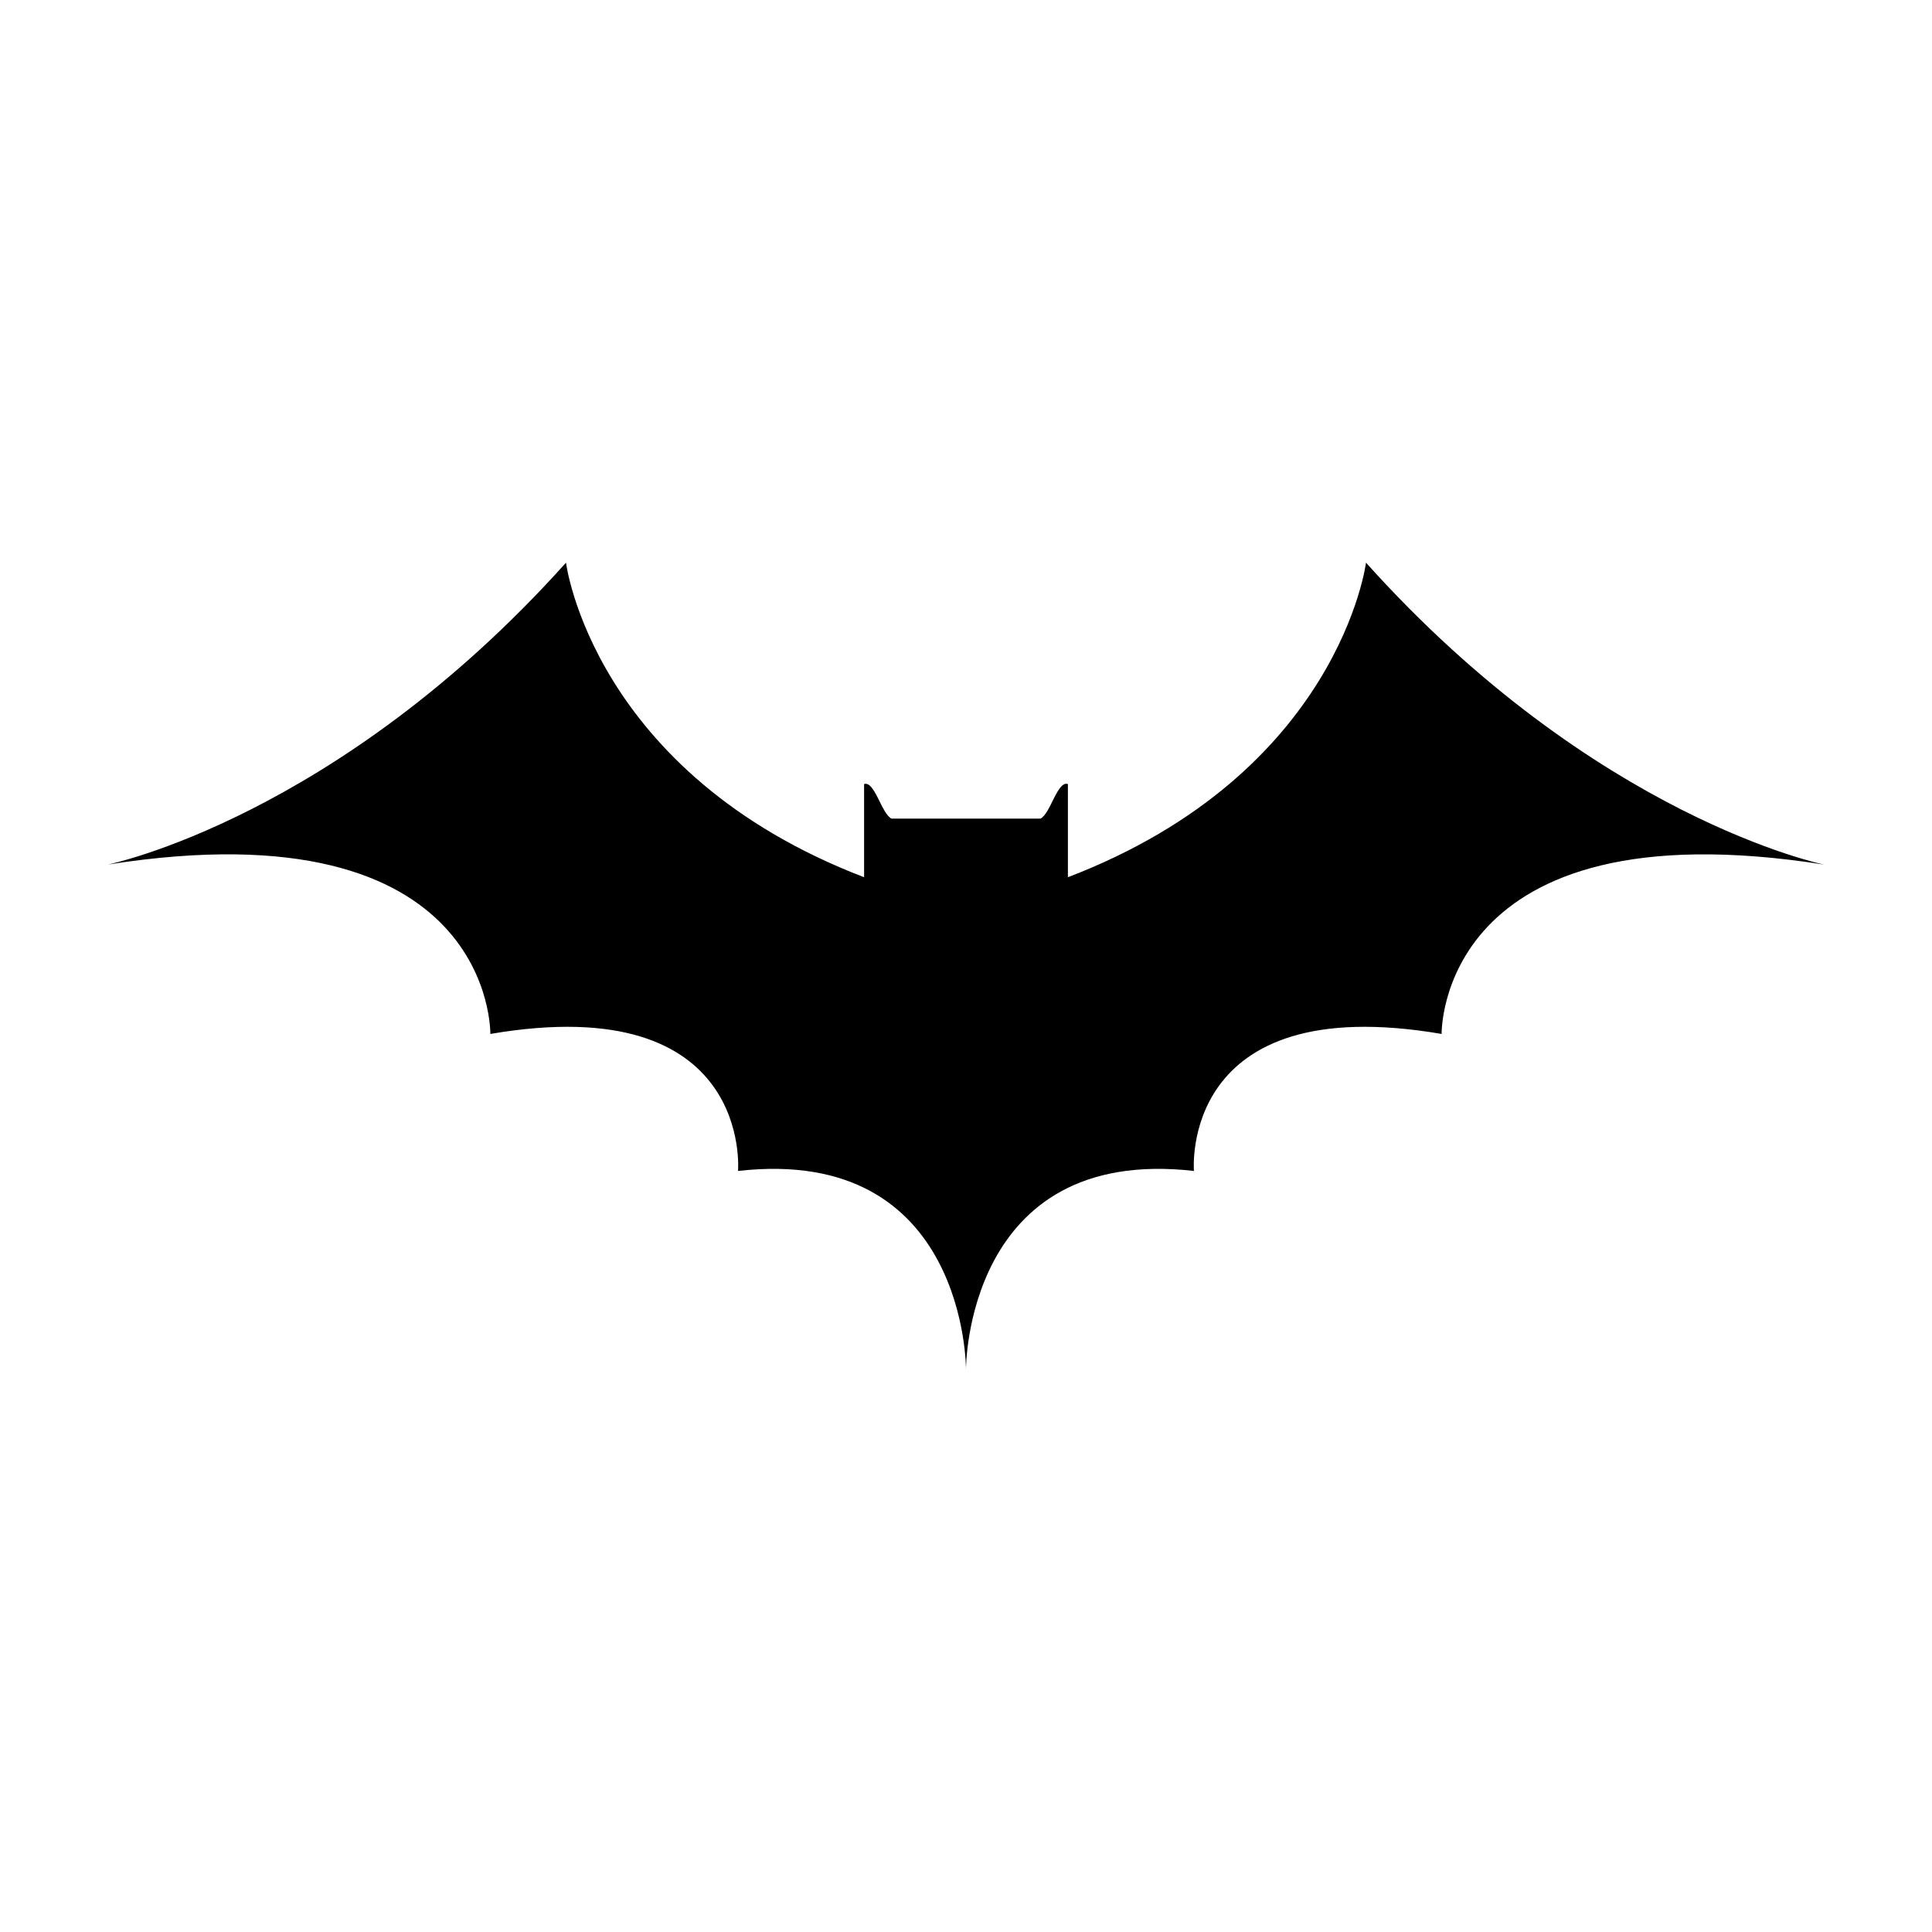
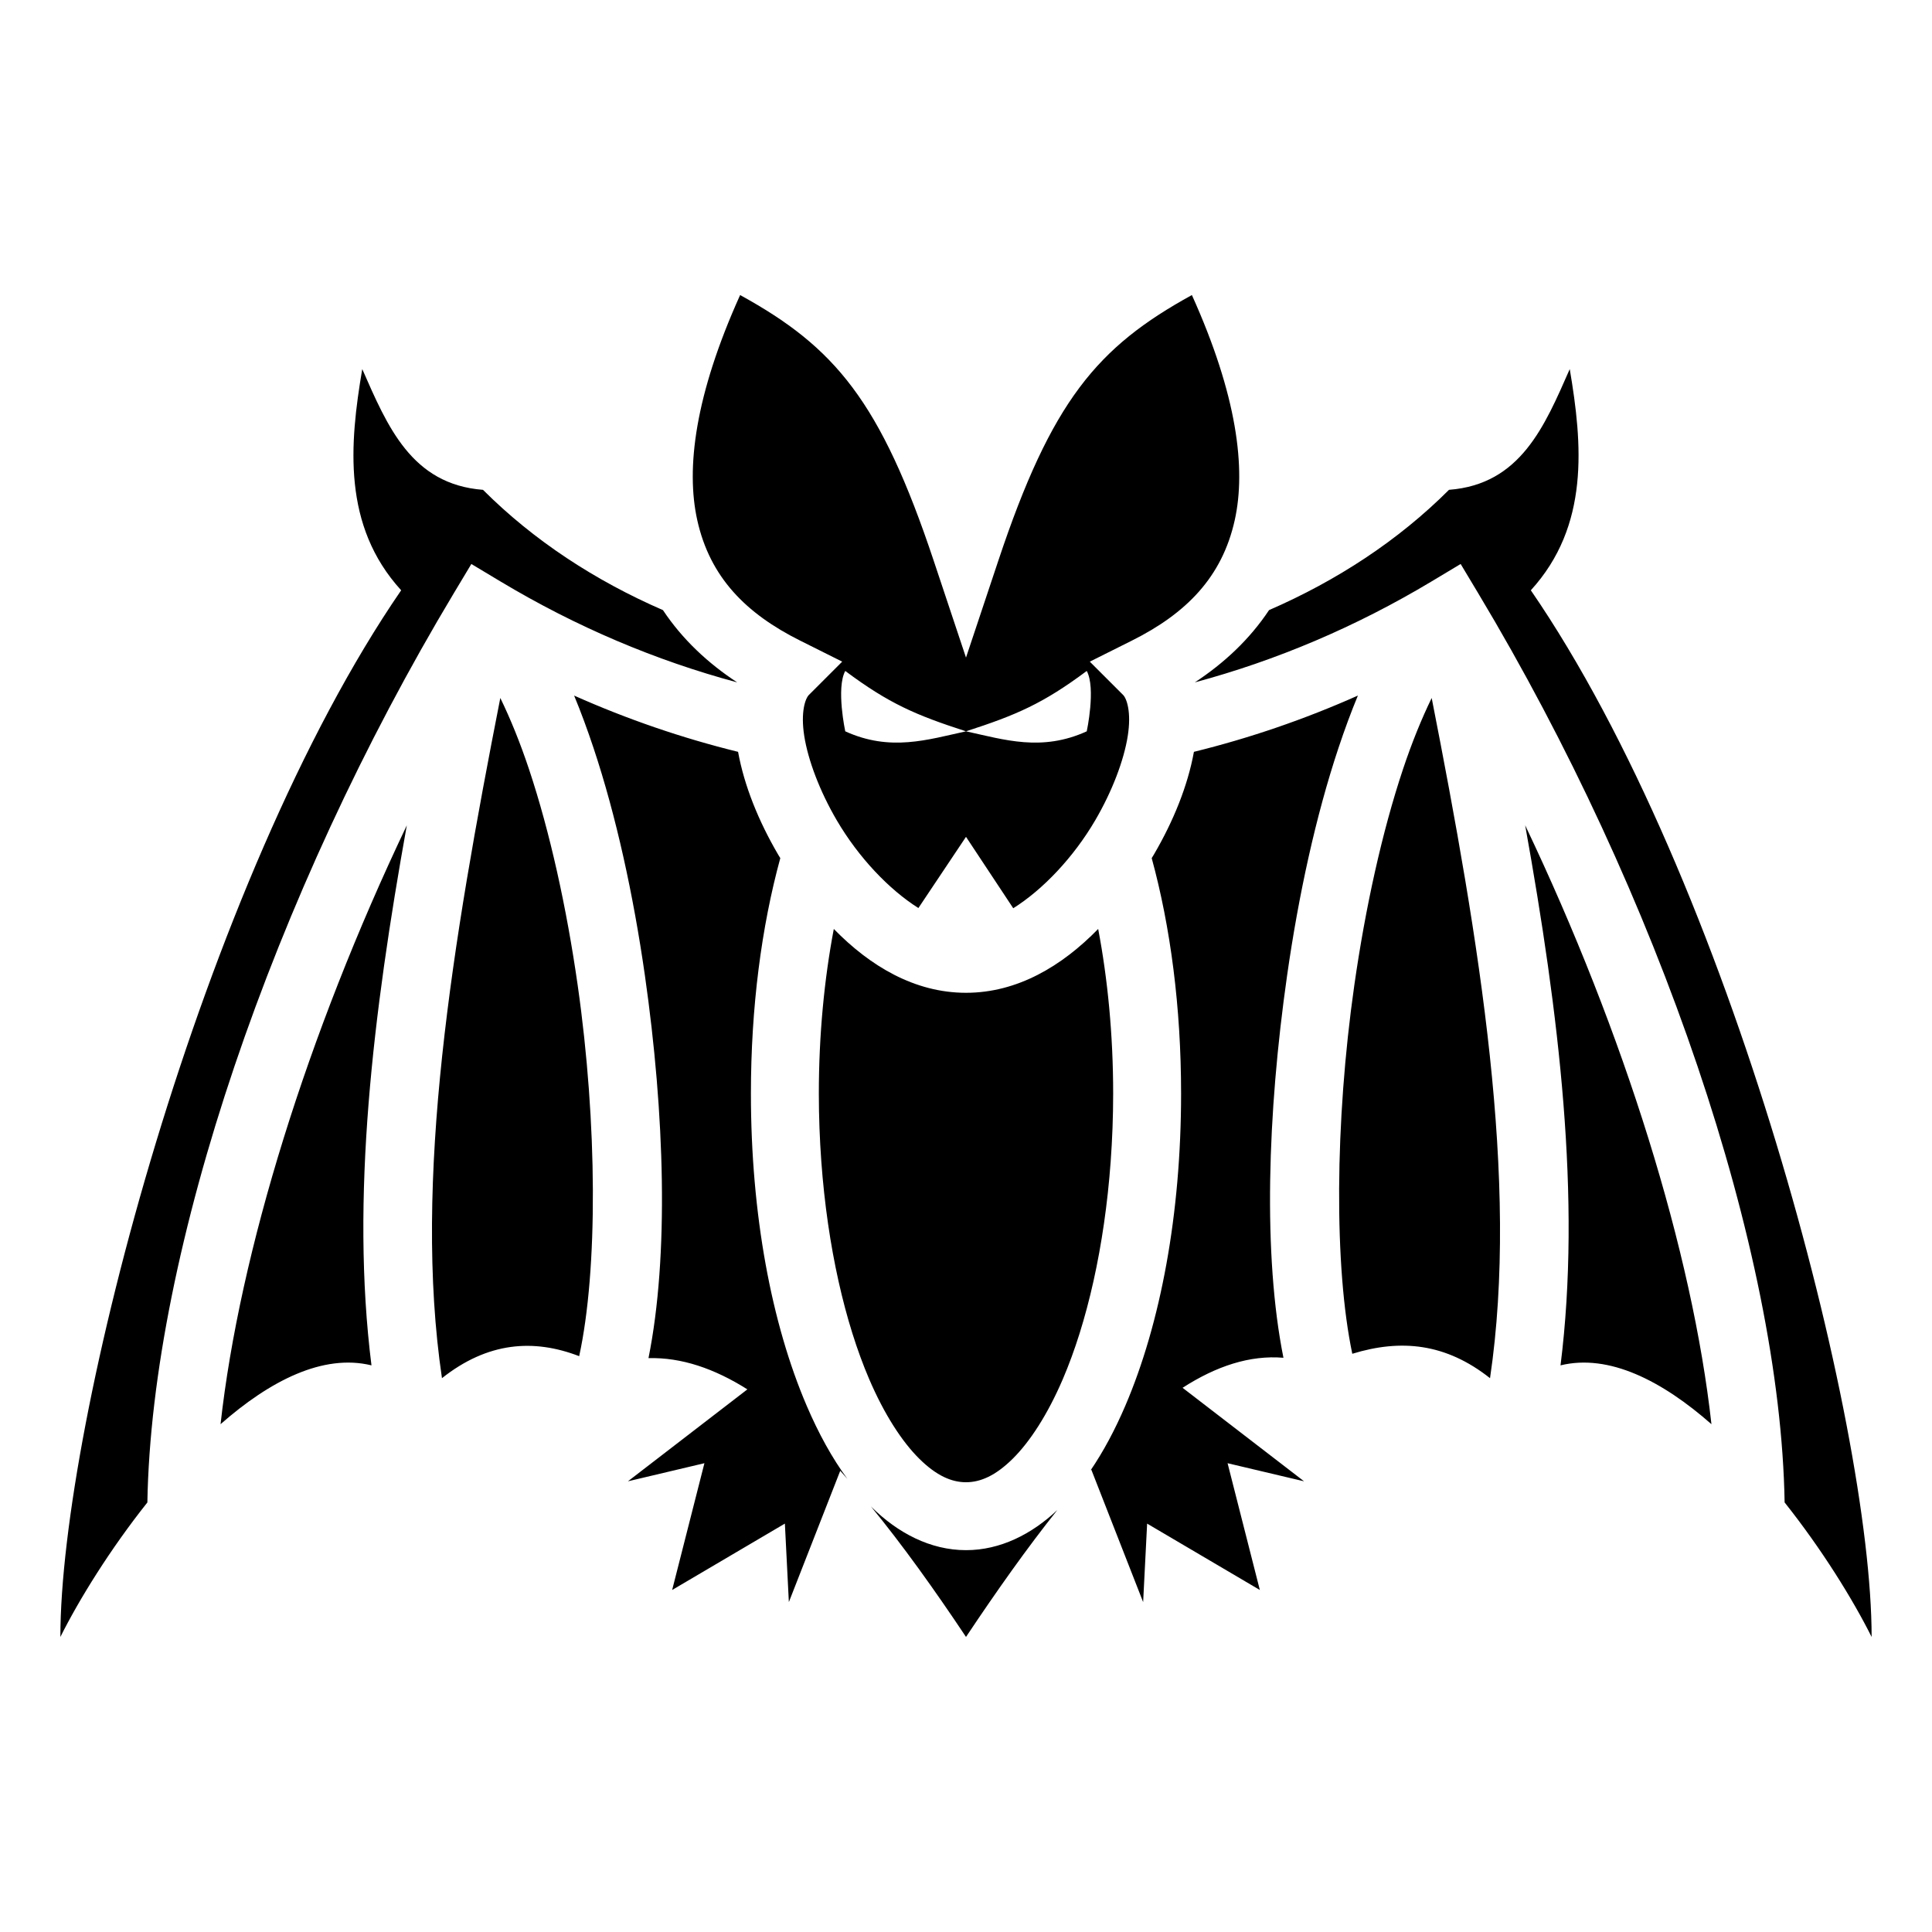
<svg xmlns="http://www.w3.org/2000/svg" viewBox="0 0 512 512">
-   <path d="M362.005 149.115s-7 55.77-79 83.36v-24.69c-2.76-1-4.63 7.88-7.26 9.15h-39.49c-2.63-1.27-4.5-10.11-7.26-9.15v24.69c-72-27.59-79-83.36-79-83.36-60.71 67.68-121.41 80-121.41 80 102.53-16.11 101.36 44.89 101.36 44.89 69.71-11.91 65.64 36.31 65.64 36.31 60.63-6.9 60.41 52.57 60.41 52.57s-.22-59.47 60.41-52.57c0 0-4.07-48.22 65.64-36.31 0 0-1.16-61 101.37-44.88.02.01-60.69-12.33-121.41-80.01z" fill="#000" />
+   <path fill="#000" d="M196.14 78.192c-11.98 26.54-14.398 45.97-11.355 59.664 3.357 15.106 12.85 24.708 27.24 31.903l11.168 5.583-8.83 8.828c-.94.942-2.235 4.514-1.224 10.9 1.01 6.39 4.1 14.61 8.626 22.335 5.75 9.82 13.835 18.326 21.62 23.235L256 221.77l12.52 18.926c7.814-4.9 15.94-13.433 21.714-23.29 4.526-7.727 7.617-15.947 8.627-22.335 1.012-6.386-.282-9.958-1.223-10.9l-8.83-8.827 11.168-5.584c14.39-7.196 23.883-16.798 27.24-31.904 3.043-13.694.626-33.125-11.354-59.664-25.09 13.792-37.177 28.03-51.32 70.46L256 174.27l-8.54-25.617c-14.143-42.43-26.23-56.67-51.32-70.46zM96 97.808c-3.376 19.912-5.288 41.53 10.314 58.623C53.46 233.354 16 377.273 16 433.81c5.024-10.05 13.206-23.25 23.055-35.647 1.14-66.82 33.374-161.227 81.228-240.983l4.63-7.717 7.718 4.63c20.08 12.047 41.164 20.96 62.73 26.745-7.74-5.074-14.54-11.42-19.673-19.15-17.93-7.796-34.227-18.417-47.687-31.877-18.968-1.448-25.344-16.872-32-32zm320 0c-6.656 15.128-13.032 30.552-32 32-13.46 13.46-29.756 24.08-47.688 31.877-5.133 7.73-11.93 14.076-19.673 19.15 21.566-5.785 42.65-14.698 62.73-26.744l7.718-4.63 4.63 7.717c47.853 79.756 80.088 174.163 81.227 240.984 9.85 12.397 18.03 25.6 23.055 35.648 0-56.536-37.46-200.455-90.314-277.377 15.602-17.093 13.69-38.71 10.314-58.622zm-192 80c11.588 8.65 18.698 11.698 32 16 13.302-4.302 20.412-7.35 32-16 2.458 4.566 0 16 0 16-11.948 5.447-21.853 2.208-32 0-10.147 2.208-20.052 5.447-32 0 0 0-2.458-11.434 0-16zm-71.854 6.525c1.817 4.383 3.522 9.017 5.143 13.88 5.98 17.942 10.558 38.886 13.62 60.32 5.243 36.7 6.394 74.3.945 101.388 8.74-.234 17.477 2.767 26.21 8.274L166.41 392.56l20.268-4.795-8.55 33.595L208 403.77l1.057 20.8 13.615-34.794c.632.695 1.264 1.432 1.896 2.145-4.088-5.556-7.65-12.068-10.78-19.37-9.34-21.792-14.788-50.772-14.788-82.742 0-22.842 2.793-44.14 7.787-62.397-.18-.302-.375-.603-.553-.907-5.21-8.898-9-18.256-10.636-27.26-14.738-3.625-29.273-8.592-43.452-14.91zm207.708 0c-14.18 6.318-28.714 11.285-43.452 14.91-1.637 9.004-5.425 18.362-10.636 27.26-.178.304-.372.605-.553.908C310.207 245.67 313 266.967 313 289.81c0 31.97-5.448 60.95-14.787 82.742-2.734 6.378-5.807 12.136-9.262 17.2.085-.095.17-.198.253-.292l13.74 35.11L304 403.772l29.87 17.59-8.548-33.595 20.268 4.795-32.195-24.782c8.94-5.75 17.842-8.698 26.73-7.957-5.425-27.08-4.27-64.633.965-101.286 3.062-21.435 7.64-42.38 13.62-60.322 1.622-4.862 3.327-9.496 5.144-13.88zm-227.268.64c-12.714 64.79-23.21 127.977-15.46 180.256 12.15-9.62 24.292-10.477 36.362-5.83 4.968-22.784 4.842-61.64-.398-98.32-2.938-20.563-7.36-40.62-12.88-57.177-2.344-7.035-4.942-13.425-7.624-18.93zm246.828 0c-2.682 5.505-5.28 11.895-7.625 18.93-5.52 16.557-9.942 36.614-12.88 57.178-5.19 36.34-5.364 74.816-.537 97.683 12.897-3.96 24.765-2.81 36.5 6.468 7.75-52.28-2.745-115.467-15.46-180.256zm-271.6 33.74c-26.35 55.316-44.32 113.17-49.365 158.712 13.07-11.5 27.16-18.727 39.995-15.59-5.553-44.21.388-93.13 9.368-143.123zm296.374 0c8.98 49.993 14.92 98.912 9.367 143.122 12.835-3.137 26.925 4.09 39.996 15.59-5.044-45.542-23.014-103.396-49.363-158.713zm-183.22 27.466c-2.517 13.256-3.968 28.045-3.968 43.628 0 6.126.233 12.123.656 17.963 1.642 22.645 6.29 42.786 12.676 57.688 4.017 9.372 8.73 16.627 13.307 21.143 4.575 4.517 8.57 6.208 12.36 6.208 3.79 0 7.785-1.69 12.36-6.207 4.577-4.515 9.29-11.77 13.308-21.142 6.386-14.902 11.034-35.043 12.676-57.687.423-5.84.656-11.836.656-17.962 0-15.583-1.45-30.372-3.97-43.63-9.624 9.87-21.444 16.92-35.03 16.92-13.586 0-25.406-7.05-35.03-16.92zm9.805 153.007c8.413 10.265 16.82 22.012 25.227 34.62 8.136-12.204 16.2-23.596 24.207-33.636-6.772 6.394-15.1 10.638-24.207 10.638-9.465 0-18.096-4.578-25.006-11.397-.074-.072-.147-.15-.22-.223z" />
</svg>
